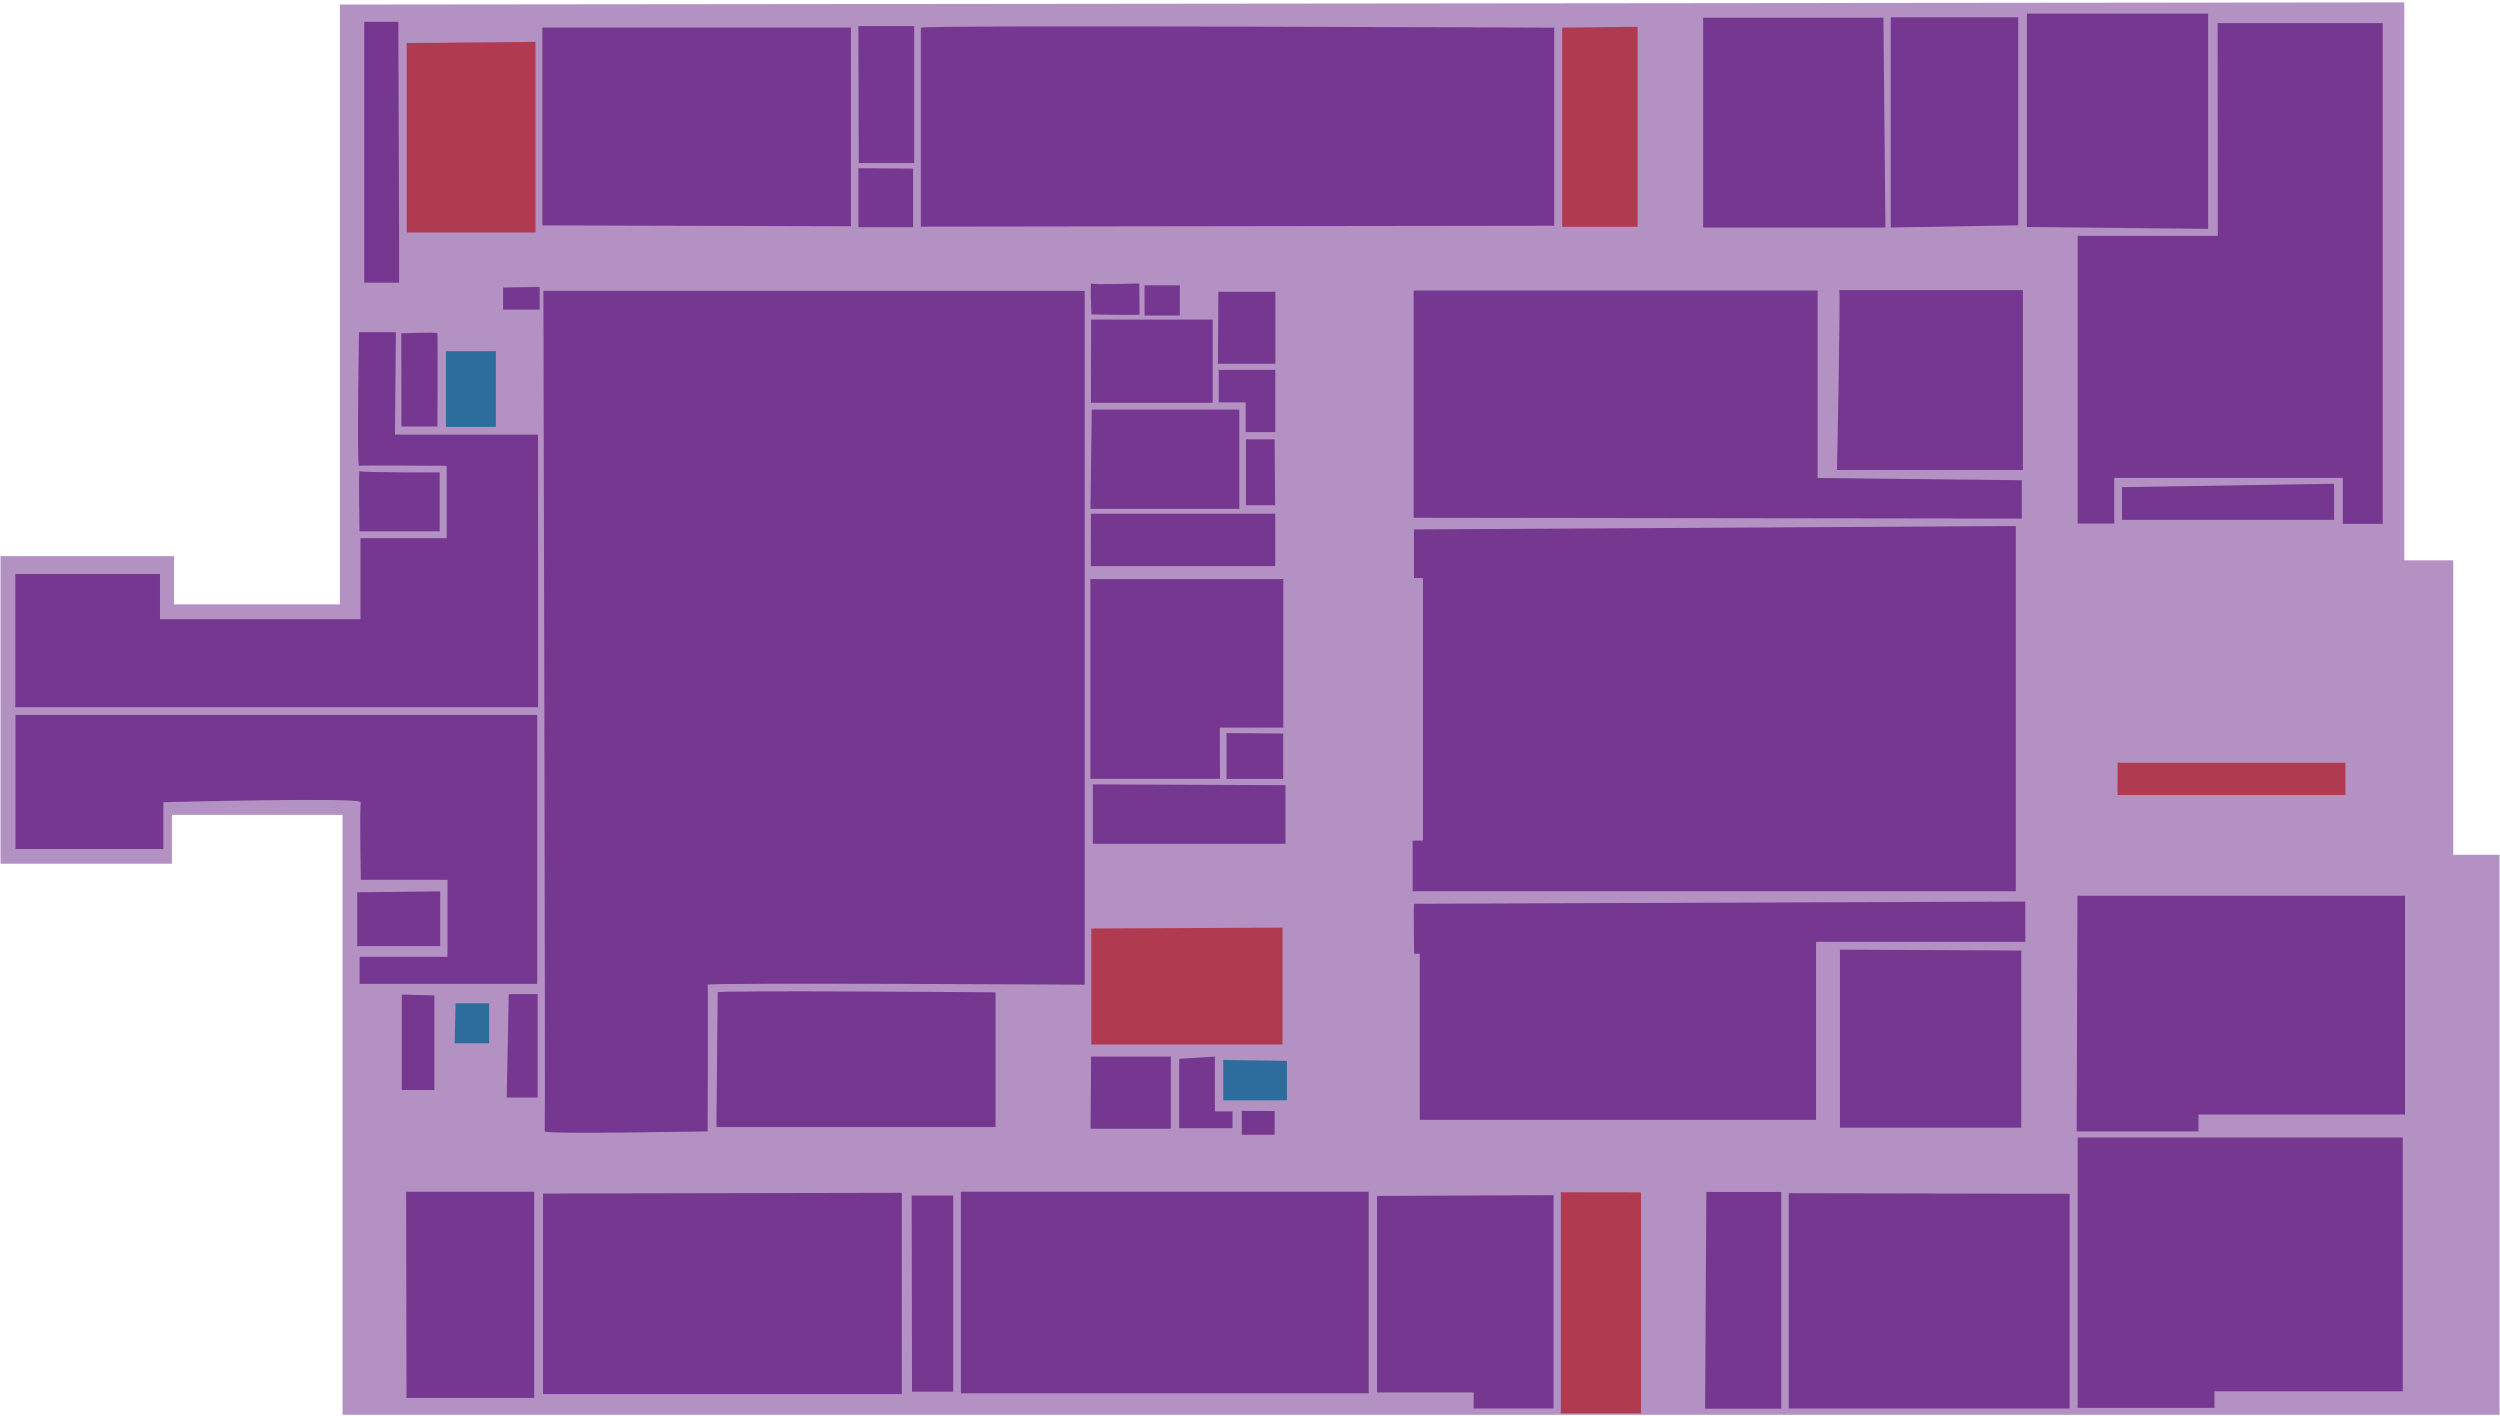
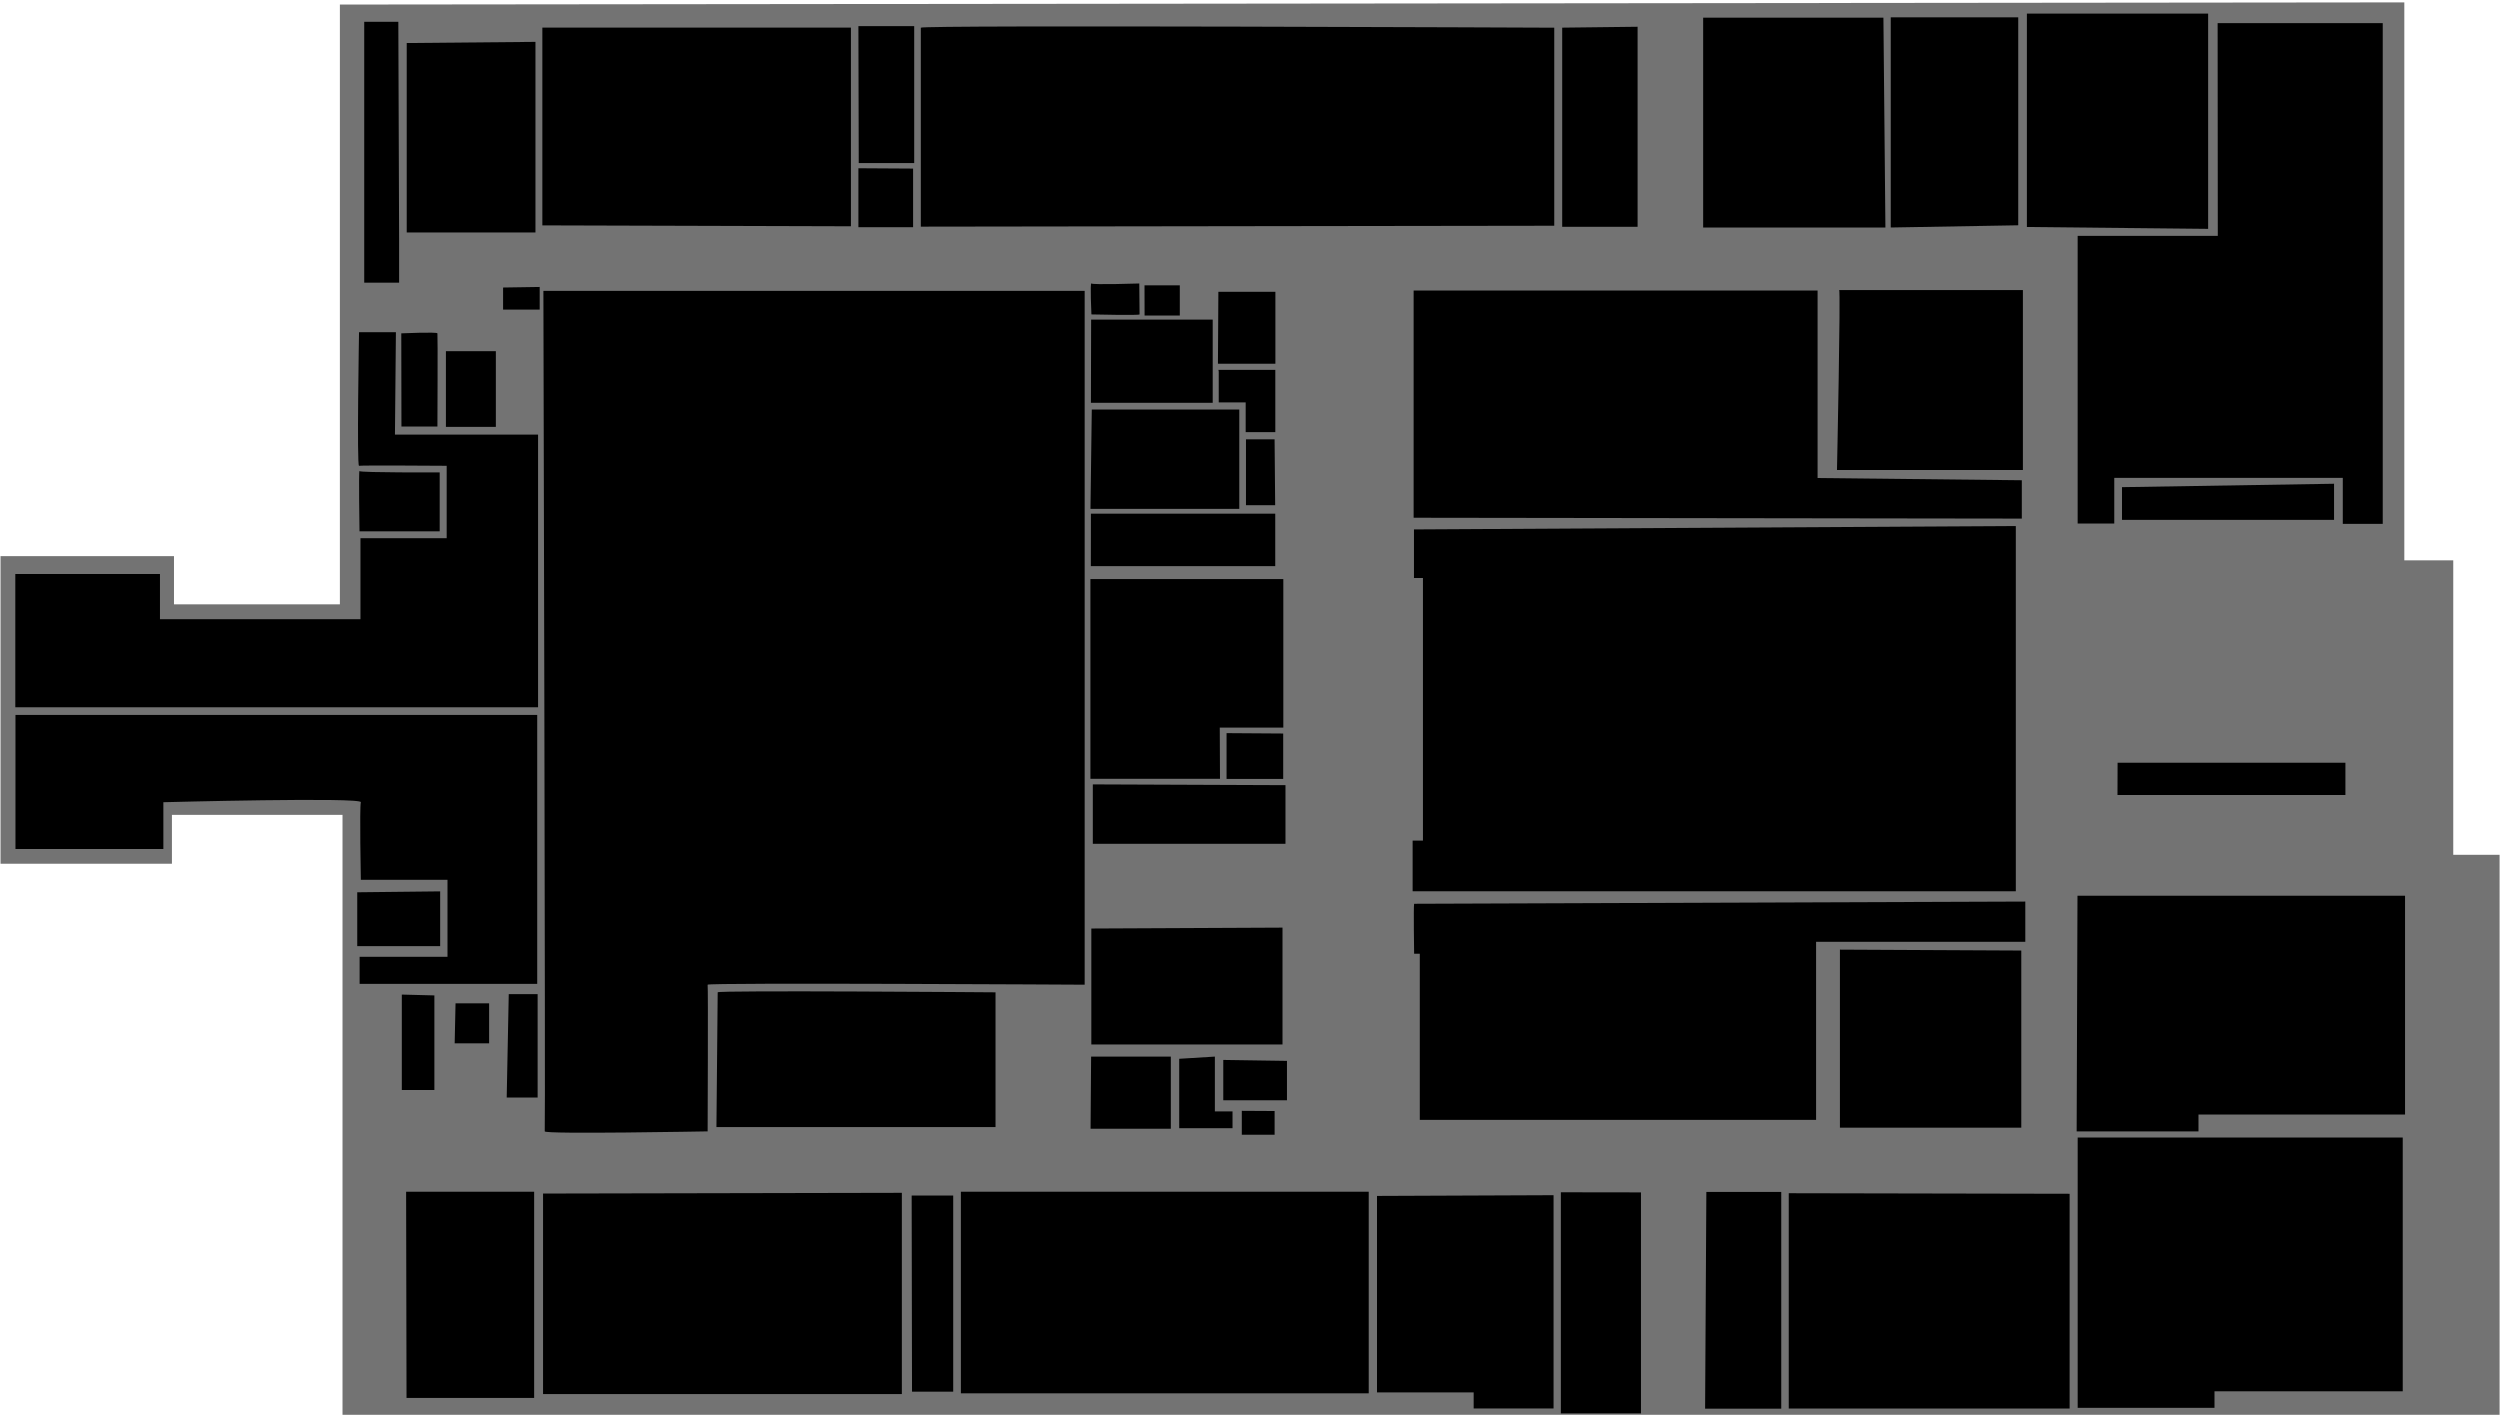
- <svg xmlns="http://www.w3.org/2000/svg" width="885" height="501" viewBox="0 0 885 501" fill="none">
+ <svg xmlns="http://www.w3.org/2000/svg" width="885" height="501" viewBox="0 0 885 501">
  <g id="BusinessSchoolLevel2">
    <g id="level 2">
-       <path id="Vector" opacity="0.55" d="M120.318 1.611V213.931H61.59V196.866H0.186V305.759H60.862V288.472H121.25V500.845H884.851V302.598H868.453V198.365H851.13V0.845L120.318 1.611Z" fill="#75378F" />
+       <path id="Vector" opacity="0.55" d="M120.318 1.611V213.931H61.59V196.866H0.186V305.759H60.862V288.472H121.25V500.845H884.851V302.598H868.453V198.365H851.13V0.845L120.318 1.611Z" class="room" />
    </g>
    <g id="201">
-       <path id="Vector_2" d="M143.765 421.877H189.088V494.87H143.91L143.765 421.877Z" fill="#75378F" />
+       <path id="Vector_2" d="M143.765 421.877H189.088V494.87H143.91L143.765 421.877Z" class="room" />
    </g>
    <g id="202">
-       <path id="Vector_3" d="M153.772 352.375V385.864H142.242V352.078L153.772 352.375Z" fill="#75378F" />
+       <path id="Vector_3" d="M153.772 352.375V385.864H142.242V352.078L153.772 352.375Z" class="room" />
    </g>
    <g id="203">
-       <path id="Vector_4" d="M180.096 351.929H190.321V388.537H179.371L180.096 351.929Z" fill="#75378F" />
+       <path id="Vector_4" d="M180.096 351.929H190.321V388.537H179.371L180.096 351.929Z" class="room" />
    </g>
    <g id="201c">
-       <path id="Vector_5" d="M127.303 338.712H158.413V311.46H127.738C127.738 311.46 127.244 285.83 127.738 283.986C128.233 282.142 57.831 283.986 57.831 283.986V300.545H5.474V253.096H190.176V348.291H127.303V338.712Z" fill="#75378F" />
+       <path id="Vector_5" d="M127.303 338.712H158.413V311.46H127.738C127.738 311.46 127.244 285.83 127.738 283.986C128.233 282.142 57.831 283.986 57.831 283.986V300.545H5.474V253.096H190.176V348.291H127.303V338.712Z" class="room" />
    </g>
    <g id="201d">
-       <path id="Vector_6" d="M155.82 315.542V334.935H126.465V315.866L155.82 315.542Z" fill="#75378F" />
+       <path id="Vector_6" d="M155.82 315.542V334.935H126.465V315.866L155.82 315.542Z" class="room" />
    </g>
    <g id="204">
-       <path id="Vector_7" d="M319.255 422.257V493.492H192.24V422.516L319.255 422.257Z" fill="#75378F" />
+       <path id="Vector_7" d="M319.255 422.257V493.492H192.24V422.516L319.255 422.257Z" class="room" />
    </g>
    <g id="205">
-       <path id="Vector_8" d="M340.151 421.869H484.527V493.234H340.151V421.869Z" fill="#75378F" />
+       <path id="Vector_8" d="M340.151 421.869H484.527V493.234H340.151V421.869Z" class="room" />
    </g>
    <g id="205a">
-       <path id="Vector_9" d="M322.728 423.227H337.437V492.652H322.854L322.728 423.227Z" fill="#75378F" />
+       <path id="Vector_9" d="M322.728 423.227H337.437V492.652H322.854L322.728 423.227Z" class="room" />
    </g>
    <g id="206">
-       <path id="Vector_10" d="M254.061 351.281C253.619 350.505 352.416 351.281 352.416 351.281V398.986H253.619L254.061 351.281Z" fill="#75378F" />
+       <path id="Vector_10" d="M254.061 351.281C253.619 350.505 352.416 351.281 352.416 351.281V398.986H253.619L254.061 351.281Z" class="room" />
    </g>
    <g id="207">
-       <path id="Vector_11" d="M386.253 374.034H414.472V399.568H386.064L386.253 374.034Z" fill="#75378F" />
+       <path id="Vector_11" d="M386.253 374.034H414.472V399.568H386.064L386.253 374.034Z" class="room" />
    </g>
    <g id="208">
-       <path id="Vector_12" d="M417.439 374.81V399.374H436.315V393.427H430.065V374.034" fill="#75378F" />
+       <path id="Vector_12" d="M417.439 374.81V399.374H436.315V393.427H430.065V374.034" class="room" />
    </g>
    <g id="209">
-       <path id="Vector_13" d="M439.598 393.233V401.701H451.213V393.298L439.598 393.233Z" fill="#75378F" />
+       <path id="Vector_13" d="M439.598 393.233V401.701H451.213V393.298L439.598 393.233Z" class="room" />
    </g>
    <g id="210">
-       <path id="Vector_14" d="M487.46 423.356V492.91H521.676V498.599H549.958V423.097L487.46 423.356Z" fill="#75378F" />
+       <path id="Vector_14" d="M487.46 423.356V492.91H521.676V498.599H549.958V423.097L487.46 423.356Z" class="room" />
    </g>
    <g id="211">
-       <path id="Vector_15" d="M604.05 421.934H630.564V498.663H603.608L604.05 421.934Z" fill="#75378F" />
+       <path id="Vector_15" d="M604.05 421.934H630.564V498.663H603.608L604.05 421.934Z" class="room" />
    </g>
    <g id="212">
-       <path id="Vector_16" d="M715.536 336.492V399.194H651.333V336.168L715.536 336.492Z" fill="#75378F" />
+       <path id="Vector_16" d="M715.536 336.492V399.194H651.333V336.168L715.536 336.492Z" class="room" />
    </g>
    <g id="213">
-       <path id="Vector_17" d="M633.216 422.4V498.613H732.644V422.594L633.216 422.4Z" fill="#75378F" />
+       <path id="Vector_17" d="M633.216 422.4V498.613H732.644V422.594L633.216 422.4Z" class="room" />
    </g>
    <g id="214">
-       <path id="path3405" d="M735.497 402.684V498.371H783.93V492.519H850.569V402.684H735.497Z" fill="#75378F" />
+       <path id="path3405" d="M735.497 402.684V498.371H783.93V492.519H850.569V402.684H735.497Z" class="room" />
    </g>
    <g id="215">
-       <path id="Vector_18" d="M735.135 400.524H778.265V394.551H851.385V317.084H735.43L735.135 400.524Z" fill="#75378F" />
+       <path id="Vector_18" d="M735.135 400.524H778.265V394.551H851.385V317.084H735.43L735.135 400.524Z" class="room" />
    </g>
    <g id="216">
-       <path id="Vector_19" d="M785.041 8.197H843.49V185.453H829.349V169.163H748.451V185.332H735.489V83.491H785.1L785.041 8.197Z" fill="#75378F" />
+       <path id="Vector_19" d="M785.041 8.197H843.49V185.453H829.349V169.163H748.451V185.332H735.489V83.491H785.1L785.041 8.197Z" class="room" />
    </g>
    <g id="217">
-       <path id="Vector_20" d="M781.682 81.018V4.818H717.518V80.354L781.682 81.018Z" fill="#75378F" />
+       <path id="Vector_20" d="M781.682 81.018V4.818H717.518V80.354L781.682 81.018Z" class="room" />
    </g>
    <g id="218">
-       <path id="Vector_21" d="M651.056 102.677H716.104V166.388H650.29C650.29 166.388 651.645 102.436 651.056 102.677Z" fill="#75378F" />
+       <path id="Vector_21" d="M651.056 102.677H716.104V166.388H650.29C650.29 166.388 651.645 102.436 651.056 102.677Z" class="room" />
    </g>
    <g id="219">
-       <path id="Vector_22" d="M714.454 79.751V6.145H669.321V80.535L714.454 79.751Z" fill="#75378F" />
+       <path id="Vector_22" d="M714.454 79.751V6.145H669.321V80.535L714.454 79.751Z" class="room" />
    </g>
    <g id="220">
-       <path id="Vector_23" d="M666.728 6.266H602.918V80.535H667.435L666.728 6.266Z" fill="#75378F" />
+       <path id="Vector_23" d="M666.728 6.266H602.918V80.535H667.435L666.728 6.266Z" class="room" />
    </g>
    <g id="221">
-       <path id="Vector_24" d="M715.721 170.008V183.582L500.425 183.281V102.858H643.425V169.223L715.721 170.008Z" fill="#75378F" />
+       <path id="Vector_24" d="M715.721 170.008V183.582L500.425 183.281V102.858H643.425V169.223L715.721 170.008Z" class="room" />
    </g>
    <g id="222">
-       <path id="Vector_25" d="M500.543 187.415V204.61H503.724V297.582H500.071V315.501H713.599V186.209L500.543 187.415Z" fill="#75378F" />
+       <path id="Vector_25" d="M500.543 187.415V204.61H503.724V297.582H500.071V315.501H713.599V186.209L500.543 187.415Z" class="room" />
    </g>
    <g id="216a">
-       <path id="Vector_26" d="M751.19 172.453V184.037H826.255V171.246L751.19 172.453Z" fill="#75378F" />
+       <path id="Vector_26" d="M751.19 172.453V184.037H826.255V171.246L751.19 172.453Z" class="room" />
    </g>
    <g id="223">
-       <path id="Vector_27" d="M500.602 319.937C500.344 320.897 500.602 337.614 500.602 337.614H502.605V396.438H642.895V333.391H716.958V319.153L500.602 319.937Z" fill="#75378F" />
+       <path id="Vector_27" d="M500.602 319.937C500.344 320.897 500.602 337.614 500.602 337.614H502.605V396.438H642.895V333.391H716.958V319.153L500.602 319.937Z" class="room" />
    </g>
    <g id="224">
-       <path id="Vector_28" d="M386.858 277.673V298.705H455.057V277.948L386.858 277.673Z" fill="#75378F" />
+       <path id="Vector_28" d="M386.858 277.673V298.705H455.057V277.948L386.858 277.673Z" class="room" />
    </g>
    <g id="225">
-       <path id="Vector_29" d="M454.251 259.665V275.748H434.203V259.527L454.251 259.665Z" fill="#75378F" />
+       <path id="Vector_29" d="M454.251 259.665V275.748H434.203V259.527L454.251 259.665Z" class="room" />
    </g>
    <g id="225a">
-       <path id="Vector_30" d="M431.797 257.57H454.296V204.999H386.008V275.702H431.877L431.797 257.57Z" fill="#75378F" />
+       <path id="Vector_30" d="M431.797 257.57H454.296V204.999H386.008V275.702H431.877L431.797 257.57Z" class="room" />
    </g>
    <g id="227">
-       <path id="Vector_31" d="M431.304 103.296H451.487V128.754H431.15L431.304 103.296Z" fill="#75378F" />
+       <path id="Vector_31" d="M431.304 103.296H451.487V128.754H431.15L431.304 103.296Z" class="room" />
    </g>
    <g id="226">
-       <path id="Vector_32" d="M451.204 155.519H441.074V178.845H451.41L451.204 155.519Z" fill="#75378F" />
+       <path id="Vector_32" d="M451.204 155.519H441.074V178.845H451.41L451.204 155.519Z" class="room" />
    </g>
    <g id="226a">
-       <path id="Vector_33" d="M386.181 181.85H451.435V200.41H386.156L386.181 181.85Z" fill="#75378F" />
+       <path id="Vector_33" d="M386.181 181.85H451.435V200.41H386.156L386.181 181.85Z" class="room" />
    </g>
    <g id="226b">
-       <path id="Vector_34" d="M386.49 144.971H438.709V180.143H386.027L386.49 144.971Z" fill="#75378F" />
+       <path id="Vector_34" d="M386.49 144.971H438.709V180.143H386.027L386.49 144.971Z" class="room" />
    </g>
    <g id="228">
-       <path id="Vector_35" d="M386.259 113.142H429.298V142.601H386.182L386.259 113.142Z" fill="#75378F" />
+       <path id="Vector_35" d="M386.259 113.142H429.298V142.601H386.182L386.259 113.142Z" class="room" />
    </g>
    <g id="228a">
-       <path id="Vector_36" d="M431.432 131.57V142.443H440.971V152.974H451.461V130.939H431.33L431.432 131.57Z" fill="#75378F" />
+       <path id="Vector_36" d="M431.432 131.57V142.443H440.971V152.974H451.461V130.939H431.33L431.432 131.57Z" class="room" />
    </g>
    <g id="230">
-       <path id="Vector_37" d="M403.408 111.304C403.536 111.699 386.362 111.304 386.362 111.304C386.362 111.304 385.828 99.818 386.362 100.352C386.895 100.885 403.305 100.352 403.305 100.352L403.408 111.304Z" fill="#75378F" />
+       <path id="Vector_37" d="M403.408 111.304C403.536 111.699 386.362 111.304 386.362 111.304C386.362 111.304 385.828 99.818 386.362 100.352C386.895 100.885 403.305 100.352 403.305 100.352L403.408 111.304Z" class="room" />
    </g>
    <g id="229">
-       <path id="Vector_38" d="M405.182 111.699H417.651V101.01H405.156L405.182 111.699Z" fill="#75378F" />
+       <path id="Vector_38" d="M405.182 111.699H417.651V101.01H405.156L405.182 111.699Z" class="room" />
    </g>
    <g id="231">
-       <path id="Vector_39" d="M325.97 80.232C325.97 80.232 325.97 10.812 325.97 9.804C325.97 8.796 550.205 9.804 550.205 9.804V79.911L325.97 80.232Z" fill="#75378F" />
+       <path id="Vector_39" d="M325.97 80.232C325.97 80.232 325.97 10.812 325.97 9.804C325.97 8.796 550.205 9.804 550.205 9.804V79.911L325.97 80.232Z" class="room" />
    </g>
    <g id="232">
-       <path id="Vector_40" d="M323.237 59.68V80.422H303.876V59.56L323.237 59.68Z" fill="#75378F" />
+       <path id="Vector_40" d="M323.237 59.68V80.422H303.876V59.56L323.237 59.68Z" class="room" />
    </g>
    <g id="232a">
-       <path id="Vector_41" d="M303.993 57.726H323.626V9.26H303.876L303.993 57.726Z" fill="#75378F" />
+       <path id="Vector_41" d="M303.993 57.726H323.626V9.26H303.876L303.993 57.726Z" class="room" />
    </g>
    <g id="232b">
-       <path id="Vector_42" d="M301.227 80.103V9.779H191.995V79.784L301.227 80.103Z" fill="#75378F" />
+       <path id="Vector_42" d="M301.227 80.103V9.779H191.995V79.784L301.227 80.103Z" class="room" />
    </g>
    <g id="233">
-       <path id="Vector_43" d="M191.049 101.582V109.598H178.094V101.78L191.049 101.582Z" fill="#75378F" />
+       <path id="Vector_43" d="M191.049 101.582V109.598H178.094V101.78L191.049 101.582Z" class="room" />
    </g>
    <g id="234">
-       <path id="Vector_44" d="M141.285 84.38V100.074H128.936V7.72H141.01L141.285 84.38Z" fill="#75378F" />
+       <path id="Vector_44" d="M141.285 84.38V100.074H128.936V7.72H141.01L141.285 84.38Z" class="room" />
    </g>
    <g id="234b">
-       <path id="Vector_45" d="M142.057 118.002C142.057 118.002 154.701 117.454 154.847 118.002C154.994 118.549 154.847 150.997 154.847 150.997H142.112L142.057 118.002Z" fill="#75378F" />
+       <path id="Vector_45" d="M142.057 118.002C142.057 118.002 154.701 117.454 154.847 118.002C154.994 118.549 154.847 150.997 154.847 150.997H142.112L142.057 118.002Z" class="room" />
    </g>
    <g id="234a">
-       <path id="Vector_46" d="M140.151 117.597H127.096C127.096 117.597 126.284 165.109 127.096 164.891C127.907 164.674 158.125 164.891 158.125 164.891V190.518H127.604V219.2H56.627V203.192H5.421V250.382H190.476V153.849H139.812L140.151 117.597Z" fill="#75378F" />
+       <path id="Vector_46" d="M140.151 117.597H127.096C127.096 117.597 126.284 165.109 127.096 164.891C127.907 164.674 158.125 164.891 158.125 164.891V190.518H127.604V219.2H56.627V203.192H5.421V250.382H190.476V153.849H139.812L140.151 117.597Z" class="room" />
    </g>
    <g id="234c">
-       <path id="Vector_47" d="M155.649 167.221V188.09H127.265C127.265 188.09 126.923 166.177 127.265 166.769C127.607 167.362 155.649 167.221 155.649 167.221Z" fill="#75378F" />
+       <path id="Vector_47" d="M155.649 167.221V188.09H127.265C127.265 188.09 126.923 166.177 127.265 166.769C127.607 167.362 155.649 167.221 155.649 167.221Z" class="room" />
    </g>
    <g id="234d">
-       <path id="Vector_48" d="M192.363 102.97H383.97V348.581C383.97 348.581 250.293 347.802 250.502 348.581C250.71 349.36 250.502 400.504 250.502 400.504C250.502 400.504 192.55 401.576 192.837 400.504C193.124 399.433 192.363 102.97 192.363 102.97Z" fill="#75378F" />
+       <path id="Vector_48" d="M192.363 102.97H383.97V348.581C383.97 348.581 250.293 347.802 250.502 348.581C250.71 349.36 250.502 400.504 250.502 400.504C250.502 400.504 192.55 401.576 192.837 400.504C193.124 399.433 192.363 102.97 192.363 102.97Z" class="room" />
    </g>
    <g id="elevator A level 2">
-       <path id="Vector_49" d="M161.261 355.18H173.148V369.345H160.954L161.261 355.18Z" fill="#2D6D9C" />
+       <path id="Vector_49" d="M161.261 355.18H173.148V369.345H160.954L161.261 355.18Z" class="lift" />
    </g>
    <g id="stairs A level 2">
-       <path id="Vector_50" d="M386.332 328.695V369.747H454.006V328.376L386.332 328.695Z" fill="#B03A4F" />
+       <path id="Vector_50" d="M386.332 328.695V369.747H454.006V328.376L386.332 328.695Z" class="stair" />
    </g>
    <g id="stairs B level 2">
-       <path id="Vector_51" d="M552.546 422.063V500.349H580.906V422.103L552.546 422.063Z" fill="#B03A4F" />
+       <path id="Vector_51" d="M552.546 422.063V500.349H580.906V422.103L552.546 422.063Z" class="stair" />
    </g>
    <g id="stairs C level 2">
-       <path id="Vector_52" d="M749.627 270.002H830.277V281.419H749.589L749.627 270.002Z" fill="#B03A4F" />
+       <path id="Vector_52" d="M749.627 270.002H830.277V281.419H749.589L749.627 270.002Z" class="stair" />
    </g>
    <g id="stairs D level 2">
-       <path id="Vector_53" d="M553.018 9.789V80.278H579.707V9.471L553.018 9.789Z" fill="#B03A4F" />
+       <path id="Vector_53" d="M553.018 9.789V80.278H579.707V9.471L553.018 9.789Z" class="stair" />
    </g>
    <g id="elevator B level 2">
-       <path id="Vector_54" d="M433.039 375.214V389.491H455.585V375.552" fill="#2D6D9C" />
+       <path id="Vector_54" d="M433.039 375.214V389.491H455.585V375.552" class="lift" />
    </g>
    <g id="elevator C level 2">
-       <path id="Vector_55" d="M157.854 124.316V151.112H175.53V124.316H157.854Z" fill="#2D6D9C" />
+       <path id="Vector_55" d="M157.854 124.316V151.112H175.53V124.316H157.854Z" class="lift" />
    </g>
    <g id="stairs E level 2">
-       <path id="Vector_56" d="M143.979 15.233V82.295H189.553V14.82L143.979 15.233Z" fill="#B03A4F" />
+       <path id="Vector_56" d="M143.979 15.233V82.295H189.553V14.82L143.979 15.233Z" class="stair" />
    </g>
  </g>
</svg>
